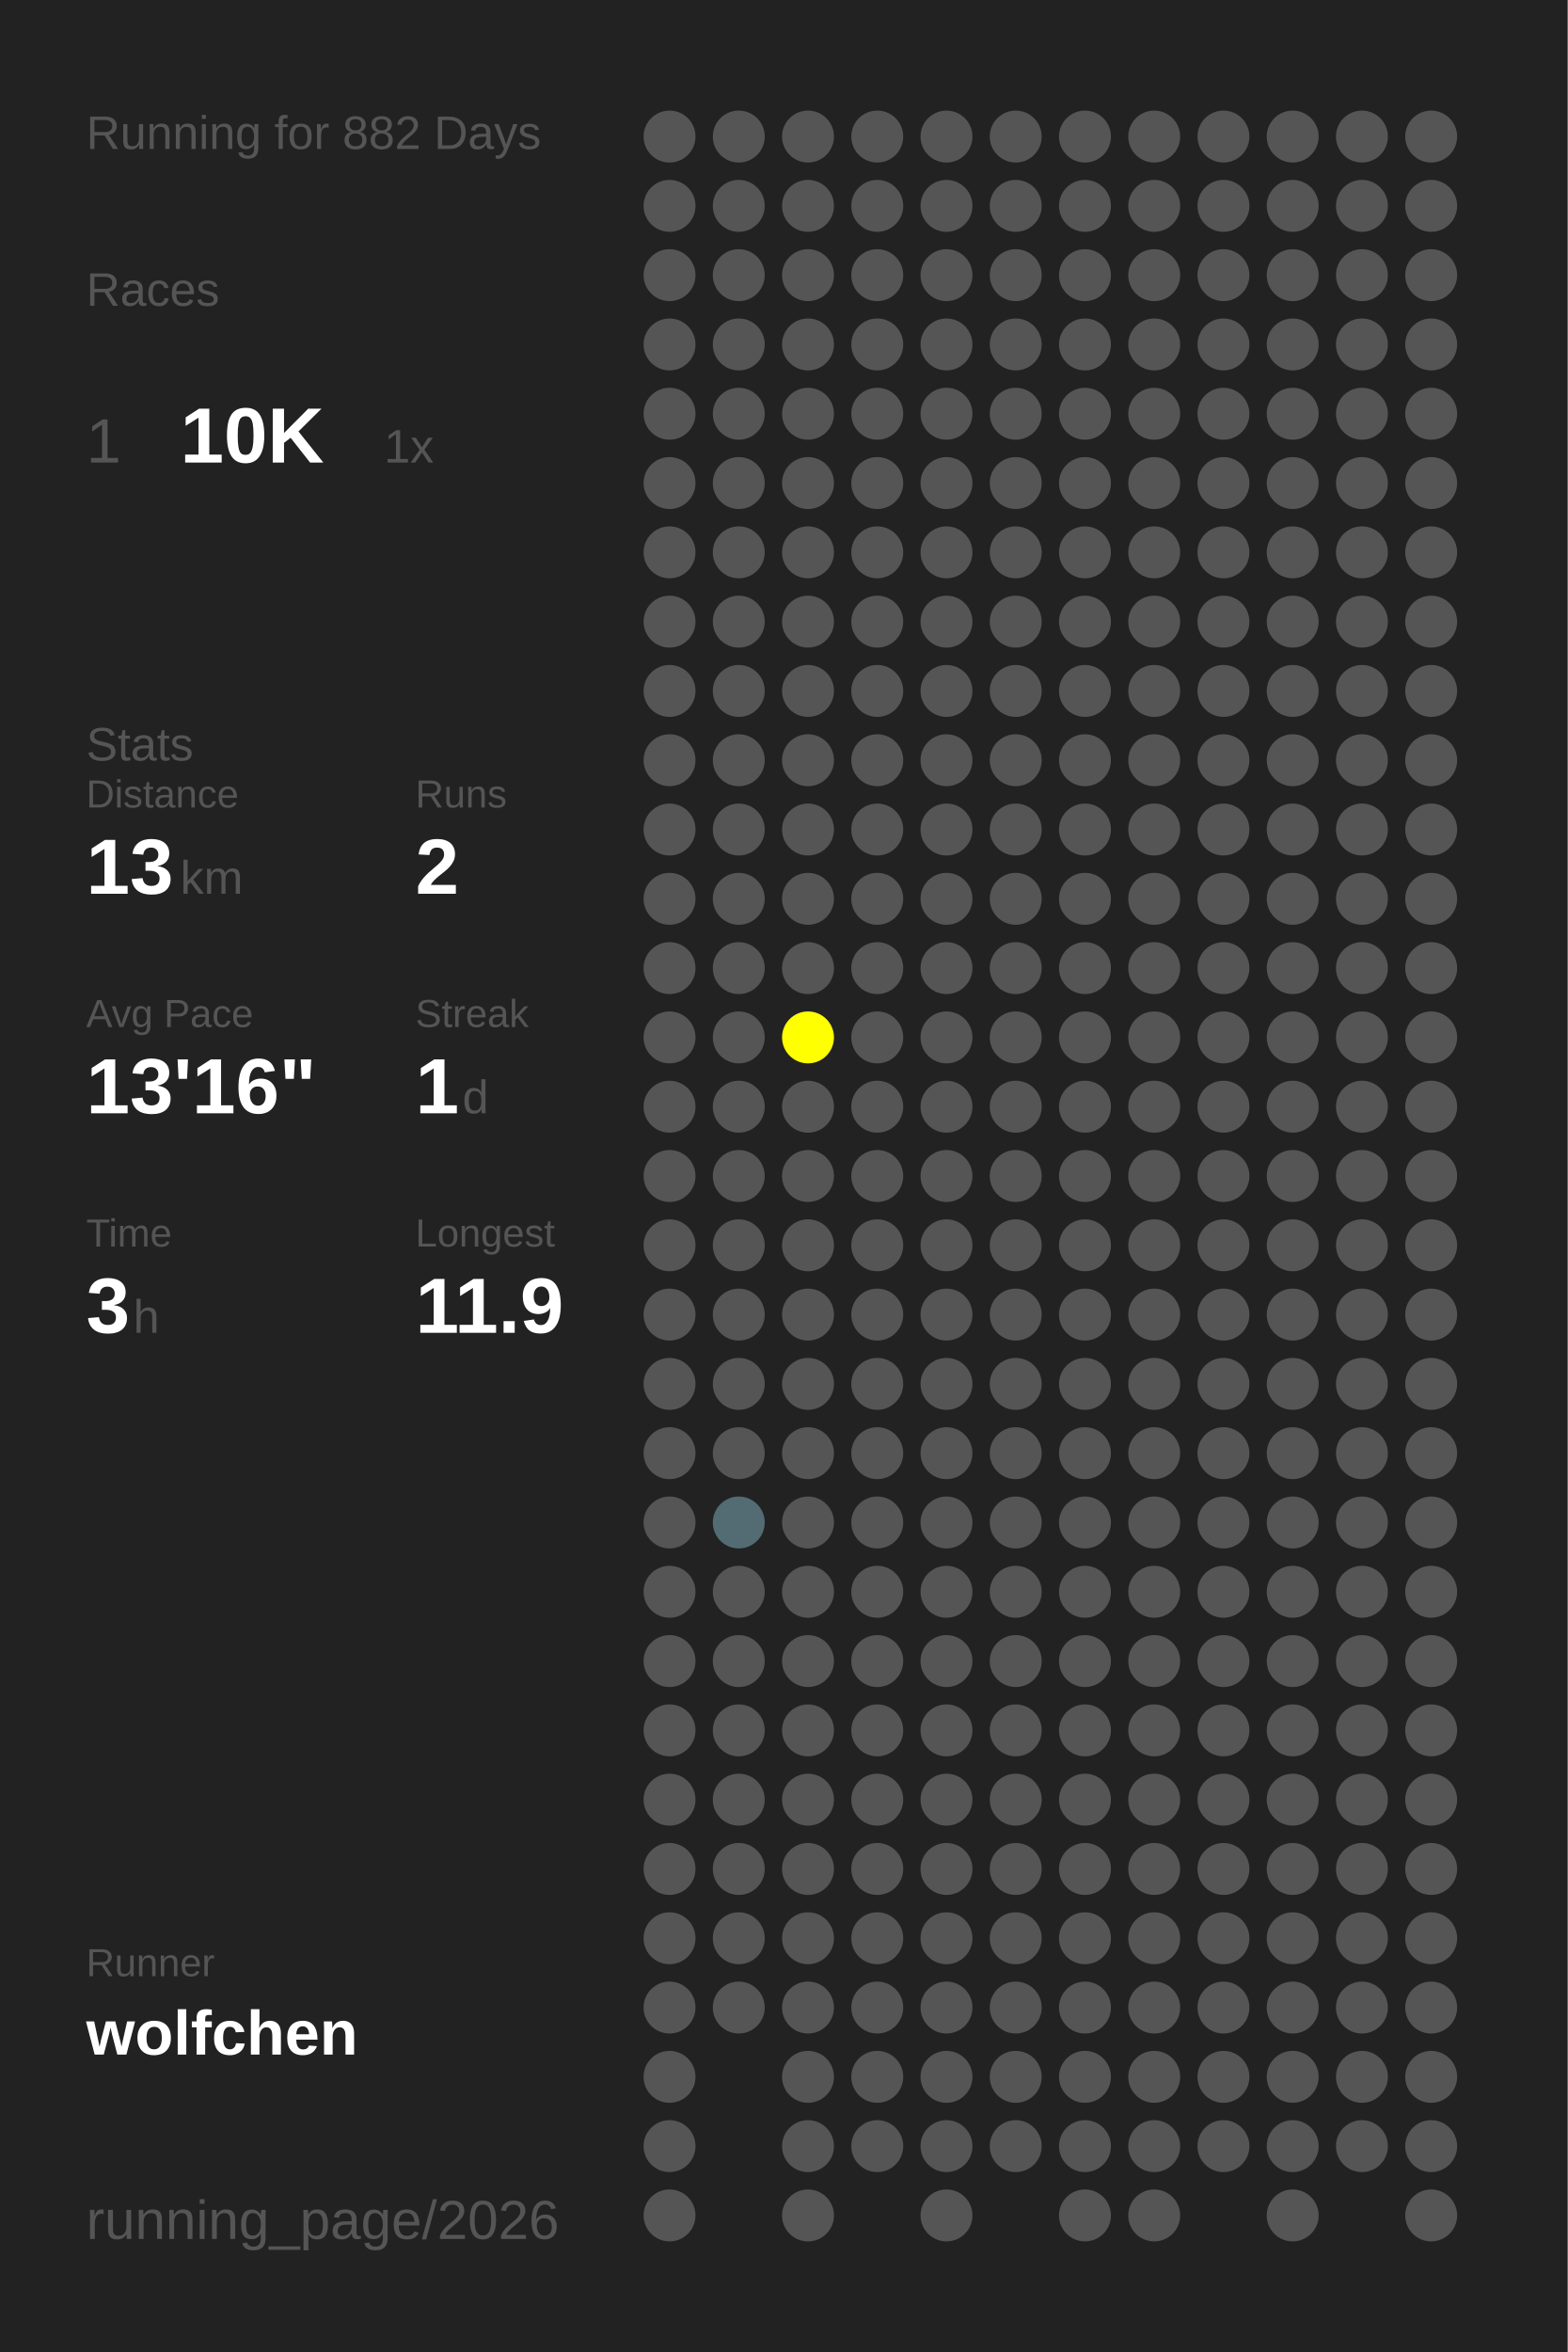
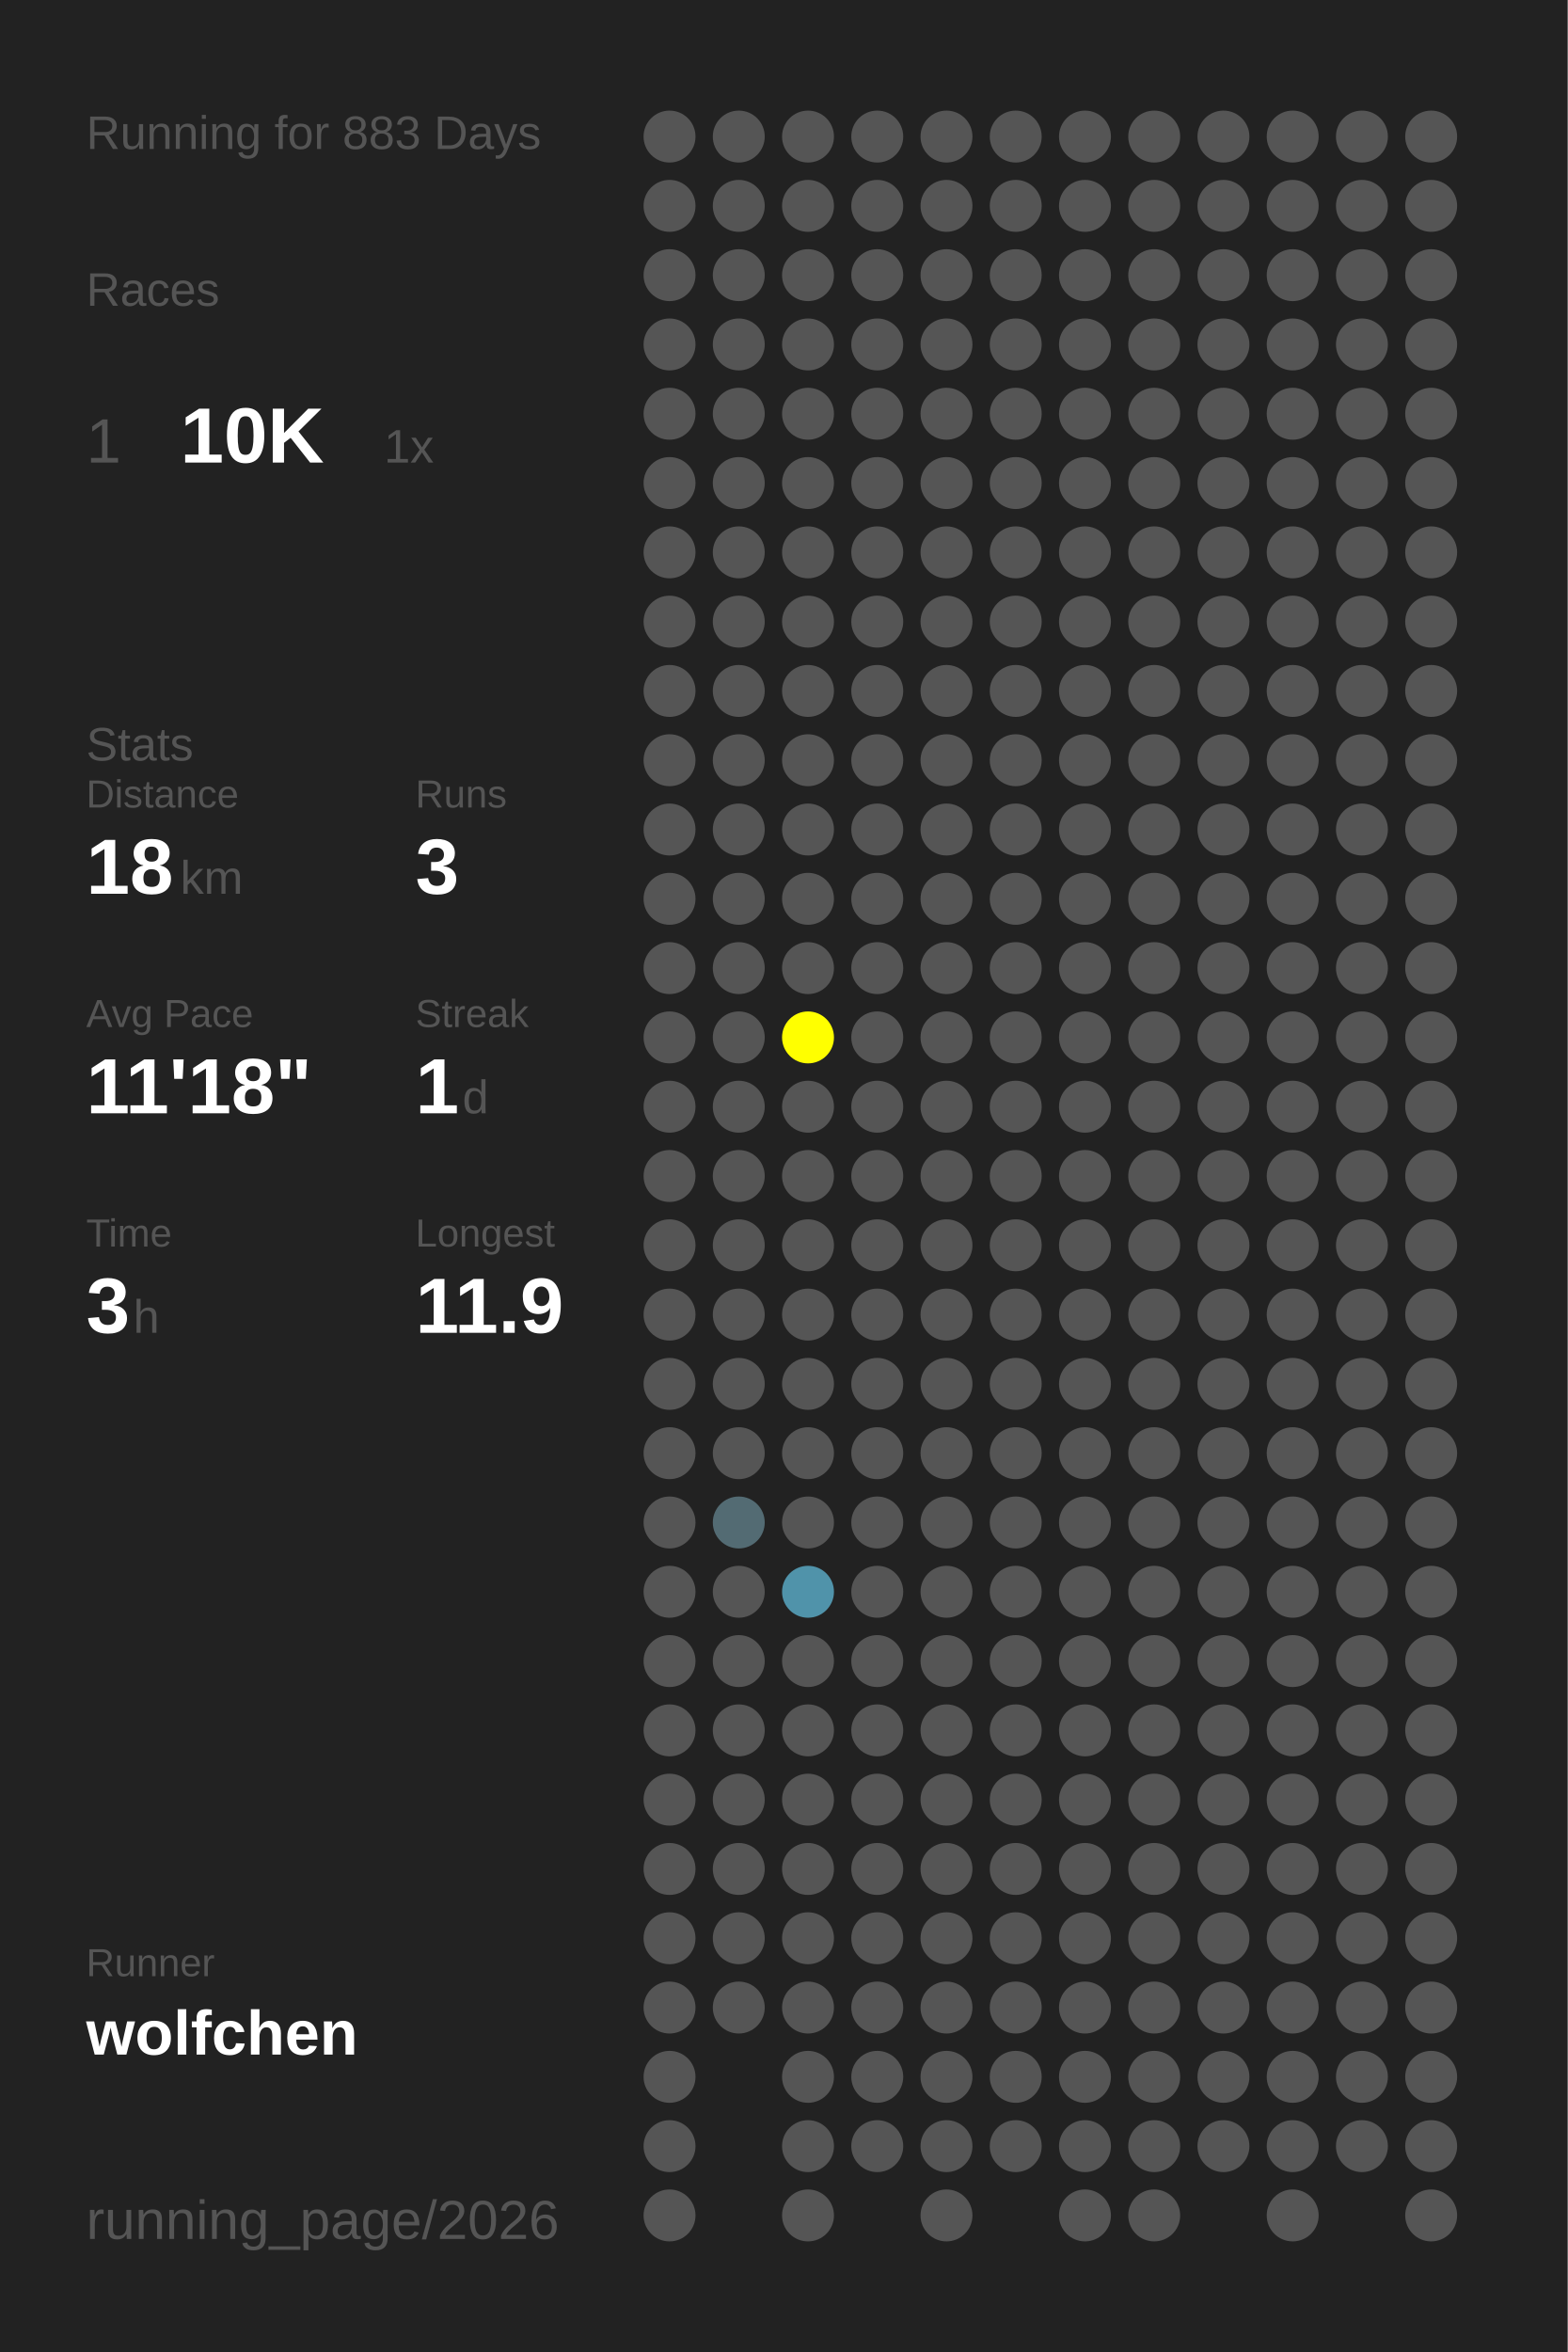
<svg xmlns="http://www.w3.org/2000/svg" baseProfile="full" height="300mm" version="1.1" viewBox="0,0,200,300" width="200mm">
  <defs />
  <rect fill="#222222" height="300" width="200" x="0" y="0" />
-   <text fill="#555555" style="font-size:6px; font-family:Arial;" x="11" y="19">Running for 882 Days</text>
+   <text fill="#555555" style="font-size:6px; font-family:Arial;" x="11" y="19">Running for 883 Days</text>
  <text fill="#555555" style="font-size:6px; font-family:Arial;" x="11" y="39">Races</text>
  <text fill="#555555" style="font-size:8px; font-family:Arial;" x="11" y="59">1</text>
  <text fill="#FFFFFF" style="font-size:10px; font-family:Arial; font-weight:bold;" x="23" y="59">10K</text>
  <text fill="#555555" style="font-size:6px; font-family:Arial;" x="49" y="59">1x</text>
  <text fill="#555555" style="font-size:6px; font-family:Arial;" x="11" y="97">Stats</text>
  <text fill="#555555" style="font-size:5px; font-family:Arial;" x="11" y="103">Distance</text>
-   <text fill="#FFFFFF" style="font-size:10px; font-family:Arial; font-weight:bold;" x="11" y="114">13</text>
+   <text fill="#FFFFFF" style="font-size:10px; font-family:Arial; font-weight:bold;" x="11" y="114">18</text>
  <text fill="#555555" style="font-size:6px; font-family:Arial;" x="23" y="114">km</text>
  <text fill="#555555" style="font-size:5px; font-family:Arial;" x="53" y="103">Runs</text>
-   <text fill="#FFFFFF" style="font-size:10px; font-family:Arial; font-weight:bold;" x="53" y="114">2</text>
+   <text fill="#FFFFFF" style="font-size:10px; font-family:Arial; font-weight:bold;" x="53" y="114">3</text>
  <text fill="#555555" style="font-size:5px; font-family:Arial;" x="11" y="131">Avg Pace</text>
-   <text fill="#FFFFFF" style="font-size:10px; font-family:Arial; font-weight:bold;" x="11" y="142">13'16"</text>
+   <text fill="#FFFFFF" style="font-size:10px; font-family:Arial; font-weight:bold;" x="11" y="142">11'18"</text>
  <text fill="#555555" style="font-size:5px; font-family:Arial;" x="53" y="131">Streak</text>
  <text fill="#FFFFFF" style="font-size:10px; font-family:Arial; font-weight:bold;" x="53" y="142">1</text>
  <text fill="#555555" style="font-size:6px; font-family:Arial;" x="59" y="142">d</text>
  <text fill="#555555" style="font-size:5px; font-family:Arial;" x="11" y="159">Time</text>
  <text fill="#FFFFFF" style="font-size:10px; font-family:Arial; font-weight:bold;" x="11" y="170">3</text>
  <text fill="#555555" style="font-size:6px; font-family:Arial;" x="17" y="170">h</text>
  <text fill="#555555" style="font-size:5px; font-family:Arial;" x="53" y="159">Longest</text>
  <text fill="#FFFFFF" style="font-size:10px; font-family:Arial; font-weight:bold;" x="53" y="170">11.9</text>
  <text fill="#555555" style="font-size:5px; font-family:Arial;" x="11" y="252.065">Runner</text>
  <text fill="#FFFFFF" style="font-size:8px; font-family:Arial; font-weight:bold;" x="11" y="262.065">wolfchen</text>
  <text fill="#555555" style="font-size:7px; font-family:Arial;" x="11" y="285.581">running_page/2026</text>
  <circle cx="85.417" cy="17.419" fill="#555555" r="3.312" />
  <circle cx="85.417" cy="26.258" fill="#555555" r="3.312" />
  <circle cx="85.417" cy="35.097" fill="#555555" r="3.312" />
  <circle cx="85.417" cy="43.935" fill="#555555" r="3.312" />
  <circle cx="85.417" cy="52.774" fill="#555555" r="3.312" />
  <circle cx="85.417" cy="61.613" fill="#555555" r="3.312" />
  <circle cx="85.417" cy="70.452" fill="#555555" r="3.312" />
  <circle cx="85.417" cy="79.29" fill="#555555" r="3.312" />
  <circle cx="85.417" cy="88.129" fill="#555555" r="3.312" />
  <circle cx="85.417" cy="96.968" fill="#555555" r="3.312" />
  <circle cx="85.417" cy="105.806" fill="#555555" r="3.312" />
  <circle cx="85.417" cy="114.645" fill="#555555" r="3.312" />
  <circle cx="85.417" cy="123.484" fill="#555555" r="3.312" />
  <circle cx="85.417" cy="132.323" fill="#555555" r="3.312" />
  <circle cx="85.417" cy="141.161" fill="#555555" r="3.312" />
  <circle cx="85.417" cy="150" fill="#555555" r="3.312" />
  <circle cx="85.417" cy="158.839" fill="#555555" r="3.312" />
  <circle cx="85.417" cy="167.677" fill="#555555" r="3.312" />
  <circle cx="85.417" cy="176.516" fill="#555555" r="3.312" />
  <circle cx="85.417" cy="185.355" fill="#555555" r="3.312" />
  <circle cx="85.417" cy="194.194" fill="#555555" r="3.312" />
  <circle cx="85.417" cy="203.032" fill="#555555" r="3.312" />
  <circle cx="85.417" cy="211.871" fill="#555555" r="3.312" />
  <circle cx="85.417" cy="220.71" fill="#555555" r="3.312" />
  <circle cx="85.417" cy="229.548" fill="#555555" r="3.312" />
  <circle cx="85.417" cy="238.387" fill="#555555" r="3.312" />
  <circle cx="85.417" cy="247.226" fill="#555555" r="3.312" />
  <circle cx="85.417" cy="256.065" fill="#555555" r="3.312" />
  <circle cx="85.417" cy="264.903" fill="#555555" r="3.312" />
  <circle cx="85.417" cy="273.742" fill="#555555" r="3.312" />
  <circle cx="85.417" cy="282.581" fill="#555555" r="3.312" />
  <circle cx="94.25" cy="17.419" fill="#555555" r="3.312" />
  <circle cx="94.25" cy="26.258" fill="#555555" r="3.312" />
  <circle cx="94.25" cy="35.097" fill="#555555" r="3.312" />
  <circle cx="94.25" cy="43.935" fill="#555555" r="3.312" />
  <circle cx="94.25" cy="52.774" fill="#555555" r="3.312" />
  <circle cx="94.25" cy="61.613" fill="#555555" r="3.312" />
  <circle cx="94.25" cy="70.452" fill="#555555" r="3.312" />
  <circle cx="94.25" cy="79.29" fill="#555555" r="3.312" />
  <circle cx="94.25" cy="88.129" fill="#555555" r="3.312" />
  <circle cx="94.25" cy="96.968" fill="#555555" r="3.312" />
  <circle cx="94.25" cy="105.806" fill="#555555" r="3.312" />
  <circle cx="94.25" cy="114.645" fill="#555555" r="3.312" />
  <circle cx="94.25" cy="123.484" fill="#555555" r="3.312" />
  <circle cx="94.25" cy="132.323" fill="#555555" r="3.312" />
  <circle cx="94.25" cy="141.161" fill="#555555" r="3.312" />
  <circle cx="94.25" cy="150" fill="#555555" r="3.312" />
  <circle cx="94.25" cy="158.839" fill="#555555" r="3.312" />
  <circle cx="94.25" cy="167.677" fill="#555555" r="3.312" />
  <circle cx="94.25" cy="176.516" fill="#555555" r="3.312" />
  <circle cx="94.25" cy="185.355" fill="#555555" r="3.312" />
  <circle cx="94.25" cy="194.194" fill="#536b73" r="3.312" />
  <circle cx="94.25" cy="203.032" fill="#555555" r="3.312" />
  <circle cx="94.25" cy="211.871" fill="#555555" r="3.312" />
  <circle cx="94.25" cy="220.71" fill="#555555" r="3.312" />
  <circle cx="94.25" cy="229.548" fill="#555555" r="3.312" />
  <circle cx="94.25" cy="238.387" fill="#555555" r="3.312" />
  <circle cx="94.25" cy="247.226" fill="#555555" r="3.312" />
  <circle cx="94.25" cy="256.065" fill="#555555" r="3.312" />
  <circle cx="103.083" cy="17.419" fill="#555555" r="3.312" />
  <circle cx="103.083" cy="26.258" fill="#555555" r="3.312" />
  <circle cx="103.083" cy="35.097" fill="#555555" r="3.312" />
  <circle cx="103.083" cy="43.935" fill="#555555" r="3.312" />
  <circle cx="103.083" cy="52.774" fill="#555555" r="3.312" />
  <circle cx="103.083" cy="61.613" fill="#555555" r="3.312" />
  <circle cx="103.083" cy="70.452" fill="#555555" r="3.312" />
  <circle cx="103.083" cy="79.29" fill="#555555" r="3.312" />
  <circle cx="103.083" cy="88.129" fill="#555555" r="3.312" />
  <circle cx="103.083" cy="96.968" fill="#555555" r="3.312" />
  <circle cx="103.083" cy="105.806" fill="#555555" r="3.312" />
  <circle cx="103.083" cy="114.645" fill="#555555" r="3.312" />
  <circle cx="103.083" cy="123.484" fill="#555555" r="3.312" />
  <circle cx="103.083" cy="132.323" fill="#FFFF00" r="3.312" />
  <circle cx="103.083" cy="141.161" fill="#555555" r="3.312" />
  <circle cx="103.083" cy="150" fill="#555555" r="3.312" />
  <circle cx="103.083" cy="158.839" fill="#555555" r="3.312" />
  <circle cx="103.083" cy="167.677" fill="#555555" r="3.312" />
  <circle cx="103.083" cy="176.516" fill="#555555" r="3.312" />
  <circle cx="103.083" cy="185.355" fill="#555555" r="3.312" />
  <circle cx="103.083" cy="194.194" fill="#555555" r="3.312" />
-   <circle cx="103.083" cy="203.032" fill="#555555" r="3.312" />
+   <circle cx="103.083" cy="203.032" fill="#5093aa" r="3.312" />
  <circle cx="103.083" cy="211.871" fill="#555555" r="3.312" />
  <circle cx="103.083" cy="220.71" fill="#555555" r="3.312" />
  <circle cx="103.083" cy="229.548" fill="#555555" r="3.312" />
  <circle cx="103.083" cy="238.387" fill="#555555" r="3.312" />
  <circle cx="103.083" cy="247.226" fill="#555555" r="3.312" />
  <circle cx="103.083" cy="256.065" fill="#555555" r="3.312" />
  <circle cx="103.083" cy="264.903" fill="#555555" r="3.312" />
  <circle cx="103.083" cy="273.742" fill="#555555" r="3.312" />
  <circle cx="103.083" cy="282.581" fill="#555555" r="3.312" />
  <circle cx="111.917" cy="17.419" fill="#555555" r="3.312" />
  <circle cx="111.917" cy="26.258" fill="#555555" r="3.312" />
  <circle cx="111.917" cy="35.097" fill="#555555" r="3.312" />
  <circle cx="111.917" cy="43.935" fill="#555555" r="3.312" />
  <circle cx="111.917" cy="52.774" fill="#555555" r="3.312" />
  <circle cx="111.917" cy="61.613" fill="#555555" r="3.312" />
  <circle cx="111.917" cy="70.452" fill="#555555" r="3.312" />
  <circle cx="111.917" cy="79.29" fill="#555555" r="3.312" />
  <circle cx="111.917" cy="88.129" fill="#555555" r="3.312" />
  <circle cx="111.917" cy="96.968" fill="#555555" r="3.312" />
  <circle cx="111.917" cy="105.806" fill="#555555" r="3.312" />
  <circle cx="111.917" cy="114.645" fill="#555555" r="3.312" />
  <circle cx="111.917" cy="123.484" fill="#555555" r="3.312" />
  <circle cx="111.917" cy="132.323" fill="#555555" r="3.312" />
  <circle cx="111.917" cy="141.161" fill="#555555" r="3.312" />
  <circle cx="111.917" cy="150" fill="#555555" r="3.312" />
  <circle cx="111.917" cy="158.839" fill="#555555" r="3.312" />
  <circle cx="111.917" cy="167.677" fill="#555555" r="3.312" />
  <circle cx="111.917" cy="176.516" fill="#555555" r="3.312" />
  <circle cx="111.917" cy="185.355" fill="#555555" r="3.312" />
  <circle cx="111.917" cy="194.194" fill="#555555" r="3.312" />
  <circle cx="111.917" cy="203.032" fill="#555555" r="3.312" />
  <circle cx="111.917" cy="211.871" fill="#555555" r="3.312" />
  <circle cx="111.917" cy="220.71" fill="#555555" r="3.312" />
  <circle cx="111.917" cy="229.548" fill="#555555" r="3.312" />
  <circle cx="111.917" cy="238.387" fill="#555555" r="3.312" />
  <circle cx="111.917" cy="247.226" fill="#555555" r="3.312" />
  <circle cx="111.917" cy="256.065" fill="#555555" r="3.312" />
  <circle cx="111.917" cy="264.903" fill="#555555" r="3.312" />
  <circle cx="111.917" cy="273.742" fill="#555555" r="3.312" />
  <circle cx="120.75" cy="17.419" fill="#555555" r="3.312" />
  <circle cx="120.75" cy="26.258" fill="#555555" r="3.312" />
  <circle cx="120.75" cy="35.097" fill="#555555" r="3.312" />
  <circle cx="120.75" cy="43.935" fill="#555555" r="3.312" />
  <circle cx="120.75" cy="52.774" fill="#555555" r="3.312" />
  <circle cx="120.75" cy="61.613" fill="#555555" r="3.312" />
  <circle cx="120.75" cy="70.452" fill="#555555" r="3.312" />
  <circle cx="120.75" cy="79.29" fill="#555555" r="3.312" />
  <circle cx="120.75" cy="88.129" fill="#555555" r="3.312" />
  <circle cx="120.75" cy="96.968" fill="#555555" r="3.312" />
  <circle cx="120.75" cy="105.806" fill="#555555" r="3.312" />
  <circle cx="120.75" cy="114.645" fill="#555555" r="3.312" />
  <circle cx="120.75" cy="123.484" fill="#555555" r="3.312" />
  <circle cx="120.75" cy="132.323" fill="#555555" r="3.312" />
  <circle cx="120.75" cy="141.161" fill="#555555" r="3.312" />
  <circle cx="120.75" cy="150" fill="#555555" r="3.312" />
  <circle cx="120.75" cy="158.839" fill="#555555" r="3.312" />
  <circle cx="120.75" cy="167.677" fill="#555555" r="3.312" />
  <circle cx="120.75" cy="176.516" fill="#555555" r="3.312" />
  <circle cx="120.75" cy="185.355" fill="#555555" r="3.312" />
  <circle cx="120.75" cy="194.194" fill="#555555" r="3.312" />
  <circle cx="120.75" cy="203.032" fill="#555555" r="3.312" />
  <circle cx="120.75" cy="211.871" fill="#555555" r="3.312" />
  <circle cx="120.75" cy="220.71" fill="#555555" r="3.312" />
  <circle cx="120.75" cy="229.548" fill="#555555" r="3.312" />
  <circle cx="120.75" cy="238.387" fill="#555555" r="3.312" />
  <circle cx="120.75" cy="247.226" fill="#555555" r="3.312" />
  <circle cx="120.75" cy="256.065" fill="#555555" r="3.312" />
  <circle cx="120.75" cy="264.903" fill="#555555" r="3.312" />
  <circle cx="120.75" cy="273.742" fill="#555555" r="3.312" />
  <circle cx="120.75" cy="282.581" fill="#555555" r="3.312" />
  <circle cx="129.583" cy="17.419" fill="#555555" r="3.312" />
  <circle cx="129.583" cy="26.258" fill="#555555" r="3.312" />
  <circle cx="129.583" cy="35.097" fill="#555555" r="3.312" />
  <circle cx="129.583" cy="43.935" fill="#555555" r="3.312" />
  <circle cx="129.583" cy="52.774" fill="#555555" r="3.312" />
  <circle cx="129.583" cy="61.613" fill="#555555" r="3.312" />
  <circle cx="129.583" cy="70.452" fill="#555555" r="3.312" />
  <circle cx="129.583" cy="79.29" fill="#555555" r="3.312" />
  <circle cx="129.583" cy="88.129" fill="#555555" r="3.312" />
  <circle cx="129.583" cy="96.968" fill="#555555" r="3.312" />
  <circle cx="129.583" cy="105.806" fill="#555555" r="3.312" />
  <circle cx="129.583" cy="114.645" fill="#555555" r="3.312" />
  <circle cx="129.583" cy="123.484" fill="#555555" r="3.312" />
  <circle cx="129.583" cy="132.323" fill="#555555" r="3.312" />
  <circle cx="129.583" cy="141.161" fill="#555555" r="3.312" />
  <circle cx="129.583" cy="150" fill="#555555" r="3.312" />
  <circle cx="129.583" cy="158.839" fill="#555555" r="3.312" />
  <circle cx="129.583" cy="167.677" fill="#555555" r="3.312" />
  <circle cx="129.583" cy="176.516" fill="#555555" r="3.312" />
  <circle cx="129.583" cy="185.355" fill="#555555" r="3.312" />
  <circle cx="129.583" cy="194.194" fill="#555555" r="3.312" />
  <circle cx="129.583" cy="203.032" fill="#555555" r="3.312" />
  <circle cx="129.583" cy="211.871" fill="#555555" r="3.312" />
  <circle cx="129.583" cy="220.71" fill="#555555" r="3.312" />
  <circle cx="129.583" cy="229.548" fill="#555555" r="3.312" />
  <circle cx="129.583" cy="238.387" fill="#555555" r="3.312" />
  <circle cx="129.583" cy="247.226" fill="#555555" r="3.312" />
  <circle cx="129.583" cy="256.065" fill="#555555" r="3.312" />
  <circle cx="129.583" cy="264.903" fill="#555555" r="3.312" />
  <circle cx="129.583" cy="273.742" fill="#555555" r="3.312" />
  <circle cx="138.417" cy="17.419" fill="#555555" r="3.312" />
  <circle cx="138.417" cy="26.258" fill="#555555" r="3.312" />
  <circle cx="138.417" cy="35.097" fill="#555555" r="3.312" />
  <circle cx="138.417" cy="43.935" fill="#555555" r="3.312" />
  <circle cx="138.417" cy="52.774" fill="#555555" r="3.312" />
  <circle cx="138.417" cy="61.613" fill="#555555" r="3.312" />
  <circle cx="138.417" cy="70.452" fill="#555555" r="3.312" />
  <circle cx="138.417" cy="79.29" fill="#555555" r="3.312" />
  <circle cx="138.417" cy="88.129" fill="#555555" r="3.312" />
  <circle cx="138.417" cy="96.968" fill="#555555" r="3.312" />
  <circle cx="138.417" cy="105.806" fill="#555555" r="3.312" />
  <circle cx="138.417" cy="114.645" fill="#555555" r="3.312" />
  <circle cx="138.417" cy="123.484" fill="#555555" r="3.312" />
  <circle cx="138.417" cy="132.323" fill="#555555" r="3.312" />
  <circle cx="138.417" cy="141.161" fill="#555555" r="3.312" />
  <circle cx="138.417" cy="150" fill="#555555" r="3.312" />
  <circle cx="138.417" cy="158.839" fill="#555555" r="3.312" />
  <circle cx="138.417" cy="167.677" fill="#555555" r="3.312" />
  <circle cx="138.417" cy="176.516" fill="#555555" r="3.312" />
  <circle cx="138.417" cy="185.355" fill="#555555" r="3.312" />
  <circle cx="138.417" cy="194.194" fill="#555555" r="3.312" />
  <circle cx="138.417" cy="203.032" fill="#555555" r="3.312" />
  <circle cx="138.417" cy="211.871" fill="#555555" r="3.312" />
  <circle cx="138.417" cy="220.71" fill="#555555" r="3.312" />
  <circle cx="138.417" cy="229.548" fill="#555555" r="3.312" />
  <circle cx="138.417" cy="238.387" fill="#555555" r="3.312" />
  <circle cx="138.417" cy="247.226" fill="#555555" r="3.312" />
  <circle cx="138.417" cy="256.065" fill="#555555" r="3.312" />
  <circle cx="138.417" cy="264.903" fill="#555555" r="3.312" />
  <circle cx="138.417" cy="273.742" fill="#555555" r="3.312" />
  <circle cx="138.417" cy="282.581" fill="#555555" r="3.312" />
  <circle cx="147.25" cy="17.419" fill="#555555" r="3.312" />
  <circle cx="147.25" cy="26.258" fill="#555555" r="3.312" />
  <circle cx="147.25" cy="35.097" fill="#555555" r="3.312" />
  <circle cx="147.25" cy="43.935" fill="#555555" r="3.312" />
  <circle cx="147.25" cy="52.774" fill="#555555" r="3.312" />
  <circle cx="147.25" cy="61.613" fill="#555555" r="3.312" />
  <circle cx="147.25" cy="70.452" fill="#555555" r="3.312" />
  <circle cx="147.25" cy="79.29" fill="#555555" r="3.312" />
  <circle cx="147.25" cy="88.129" fill="#555555" r="3.312" />
  <circle cx="147.25" cy="96.968" fill="#555555" r="3.312" />
  <circle cx="147.25" cy="105.806" fill="#555555" r="3.312" />
  <circle cx="147.25" cy="114.645" fill="#555555" r="3.312" />
  <circle cx="147.25" cy="123.484" fill="#555555" r="3.312" />
  <circle cx="147.25" cy="132.323" fill="#555555" r="3.312" />
  <circle cx="147.25" cy="141.161" fill="#555555" r="3.312" />
  <circle cx="147.25" cy="150" fill="#555555" r="3.312" />
  <circle cx="147.25" cy="158.839" fill="#555555" r="3.312" />
  <circle cx="147.25" cy="167.677" fill="#555555" r="3.312" />
  <circle cx="147.25" cy="176.516" fill="#555555" r="3.312" />
  <circle cx="147.25" cy="185.355" fill="#555555" r="3.312" />
  <circle cx="147.25" cy="194.194" fill="#555555" r="3.312" />
  <circle cx="147.25" cy="203.032" fill="#555555" r="3.312" />
  <circle cx="147.25" cy="211.871" fill="#555555" r="3.312" />
  <circle cx="147.25" cy="220.71" fill="#555555" r="3.312" />
  <circle cx="147.25" cy="229.548" fill="#555555" r="3.312" />
  <circle cx="147.25" cy="238.387" fill="#555555" r="3.312" />
  <circle cx="147.25" cy="247.226" fill="#555555" r="3.312" />
  <circle cx="147.25" cy="256.065" fill="#555555" r="3.312" />
  <circle cx="147.25" cy="264.903" fill="#555555" r="3.312" />
  <circle cx="147.25" cy="273.742" fill="#555555" r="3.312" />
  <circle cx="147.25" cy="282.581" fill="#555555" r="3.312" />
  <circle cx="156.083" cy="17.419" fill="#555555" r="3.312" />
  <circle cx="156.083" cy="26.258" fill="#555555" r="3.312" />
  <circle cx="156.083" cy="35.097" fill="#555555" r="3.312" />
  <circle cx="156.083" cy="43.935" fill="#555555" r="3.312" />
  <circle cx="156.083" cy="52.774" fill="#555555" r="3.312" />
  <circle cx="156.083" cy="61.613" fill="#555555" r="3.312" />
  <circle cx="156.083" cy="70.452" fill="#555555" r="3.312" />
  <circle cx="156.083" cy="79.29" fill="#555555" r="3.312" />
  <circle cx="156.083" cy="88.129" fill="#555555" r="3.312" />
  <circle cx="156.083" cy="96.968" fill="#555555" r="3.312" />
  <circle cx="156.083" cy="105.806" fill="#555555" r="3.312" />
  <circle cx="156.083" cy="114.645" fill="#555555" r="3.312" />
  <circle cx="156.083" cy="123.484" fill="#555555" r="3.312" />
  <circle cx="156.083" cy="132.323" fill="#555555" r="3.312" />
  <circle cx="156.083" cy="141.161" fill="#555555" r="3.312" />
  <circle cx="156.083" cy="150" fill="#555555" r="3.312" />
  <circle cx="156.083" cy="158.839" fill="#555555" r="3.312" />
  <circle cx="156.083" cy="167.677" fill="#555555" r="3.312" />
  <circle cx="156.083" cy="176.516" fill="#555555" r="3.312" />
  <circle cx="156.083" cy="185.355" fill="#555555" r="3.312" />
  <circle cx="156.083" cy="194.194" fill="#555555" r="3.312" />
  <circle cx="156.083" cy="203.032" fill="#555555" r="3.312" />
  <circle cx="156.083" cy="211.871" fill="#555555" r="3.312" />
  <circle cx="156.083" cy="220.71" fill="#555555" r="3.312" />
  <circle cx="156.083" cy="229.548" fill="#555555" r="3.312" />
  <circle cx="156.083" cy="238.387" fill="#555555" r="3.312" />
  <circle cx="156.083" cy="247.226" fill="#555555" r="3.312" />
  <circle cx="156.083" cy="256.065" fill="#555555" r="3.312" />
  <circle cx="156.083" cy="264.903" fill="#555555" r="3.312" />
  <circle cx="156.083" cy="273.742" fill="#555555" r="3.312" />
  <circle cx="164.917" cy="17.419" fill="#555555" r="3.312" />
  <circle cx="164.917" cy="26.258" fill="#555555" r="3.312" />
  <circle cx="164.917" cy="35.097" fill="#555555" r="3.312" />
  <circle cx="164.917" cy="43.935" fill="#555555" r="3.312" />
  <circle cx="164.917" cy="52.774" fill="#555555" r="3.312" />
  <circle cx="164.917" cy="61.613" fill="#555555" r="3.312" />
  <circle cx="164.917" cy="70.452" fill="#555555" r="3.312" />
  <circle cx="164.917" cy="79.29" fill="#555555" r="3.312" />
  <circle cx="164.917" cy="88.129" fill="#555555" r="3.312" />
  <circle cx="164.917" cy="96.968" fill="#555555" r="3.312" />
  <circle cx="164.917" cy="105.806" fill="#555555" r="3.312" />
  <circle cx="164.917" cy="114.645" fill="#555555" r="3.312" />
  <circle cx="164.917" cy="123.484" fill="#555555" r="3.312" />
  <circle cx="164.917" cy="132.323" fill="#555555" r="3.312" />
  <circle cx="164.917" cy="141.161" fill="#555555" r="3.312" />
  <circle cx="164.917" cy="150" fill="#555555" r="3.312" />
  <circle cx="164.917" cy="158.839" fill="#555555" r="3.312" />
  <circle cx="164.917" cy="167.677" fill="#555555" r="3.312" />
  <circle cx="164.917" cy="176.516" fill="#555555" r="3.312" />
  <circle cx="164.917" cy="185.355" fill="#555555" r="3.312" />
  <circle cx="164.917" cy="194.194" fill="#555555" r="3.312" />
  <circle cx="164.917" cy="203.032" fill="#555555" r="3.312" />
  <circle cx="164.917" cy="211.871" fill="#555555" r="3.312" />
  <circle cx="164.917" cy="220.71" fill="#555555" r="3.312" />
  <circle cx="164.917" cy="229.548" fill="#555555" r="3.312" />
  <circle cx="164.917" cy="238.387" fill="#555555" r="3.312" />
  <circle cx="164.917" cy="247.226" fill="#555555" r="3.312" />
  <circle cx="164.917" cy="256.065" fill="#555555" r="3.312" />
  <circle cx="164.917" cy="264.903" fill="#555555" r="3.312" />
  <circle cx="164.917" cy="273.742" fill="#555555" r="3.312" />
  <circle cx="164.917" cy="282.581" fill="#555555" r="3.312" />
  <circle cx="173.75" cy="17.419" fill="#555555" r="3.312" />
  <circle cx="173.75" cy="26.258" fill="#555555" r="3.312" />
  <circle cx="173.75" cy="35.097" fill="#555555" r="3.312" />
  <circle cx="173.75" cy="43.935" fill="#555555" r="3.312" />
  <circle cx="173.75" cy="52.774" fill="#555555" r="3.312" />
  <circle cx="173.75" cy="61.613" fill="#555555" r="3.312" />
  <circle cx="173.75" cy="70.452" fill="#555555" r="3.312" />
  <circle cx="173.75" cy="79.29" fill="#555555" r="3.312" />
  <circle cx="173.75" cy="88.129" fill="#555555" r="3.312" />
  <circle cx="173.75" cy="96.968" fill="#555555" r="3.312" />
  <circle cx="173.75" cy="105.806" fill="#555555" r="3.312" />
  <circle cx="173.75" cy="114.645" fill="#555555" r="3.312" />
  <circle cx="173.75" cy="123.484" fill="#555555" r="3.312" />
  <circle cx="173.75" cy="132.323" fill="#555555" r="3.312" />
  <circle cx="173.75" cy="141.161" fill="#555555" r="3.312" />
  <circle cx="173.75" cy="150" fill="#555555" r="3.312" />
  <circle cx="173.75" cy="158.839" fill="#555555" r="3.312" />
  <circle cx="173.75" cy="167.677" fill="#555555" r="3.312" />
  <circle cx="173.75" cy="176.516" fill="#555555" r="3.312" />
  <circle cx="173.75" cy="185.355" fill="#555555" r="3.312" />
  <circle cx="173.75" cy="194.194" fill="#555555" r="3.312" />
  <circle cx="173.75" cy="203.032" fill="#555555" r="3.312" />
  <circle cx="173.75" cy="211.871" fill="#555555" r="3.312" />
  <circle cx="173.75" cy="220.71" fill="#555555" r="3.312" />
  <circle cx="173.75" cy="229.548" fill="#555555" r="3.312" />
  <circle cx="173.75" cy="238.387" fill="#555555" r="3.312" />
  <circle cx="173.75" cy="247.226" fill="#555555" r="3.312" />
  <circle cx="173.75" cy="256.065" fill="#555555" r="3.312" />
  <circle cx="173.75" cy="264.903" fill="#555555" r="3.312" />
  <circle cx="173.75" cy="273.742" fill="#555555" r="3.312" />
  <circle cx="182.583" cy="17.419" fill="#555555" r="3.312" />
  <circle cx="182.583" cy="26.258" fill="#555555" r="3.312" />
  <circle cx="182.583" cy="35.097" fill="#555555" r="3.312" />
  <circle cx="182.583" cy="43.935" fill="#555555" r="3.312" />
  <circle cx="182.583" cy="52.774" fill="#555555" r="3.312" />
  <circle cx="182.583" cy="61.613" fill="#555555" r="3.312" />
  <circle cx="182.583" cy="70.452" fill="#555555" r="3.312" />
  <circle cx="182.583" cy="79.29" fill="#555555" r="3.312" />
  <circle cx="182.583" cy="88.129" fill="#555555" r="3.312" />
  <circle cx="182.583" cy="96.968" fill="#555555" r="3.312" />
  <circle cx="182.583" cy="105.806" fill="#555555" r="3.312" />
  <circle cx="182.583" cy="114.645" fill="#555555" r="3.312" />
  <circle cx="182.583" cy="123.484" fill="#555555" r="3.312" />
  <circle cx="182.583" cy="132.323" fill="#555555" r="3.312" />
  <circle cx="182.583" cy="141.161" fill="#555555" r="3.312" />
  <circle cx="182.583" cy="150" fill="#555555" r="3.312" />
  <circle cx="182.583" cy="158.839" fill="#555555" r="3.312" />
  <circle cx="182.583" cy="167.677" fill="#555555" r="3.312" />
  <circle cx="182.583" cy="176.516" fill="#555555" r="3.312" />
  <circle cx="182.583" cy="185.355" fill="#555555" r="3.312" />
  <circle cx="182.583" cy="194.194" fill="#555555" r="3.312" />
  <circle cx="182.583" cy="203.032" fill="#555555" r="3.312" />
  <circle cx="182.583" cy="211.871" fill="#555555" r="3.312" />
  <circle cx="182.583" cy="220.71" fill="#555555" r="3.312" />
  <circle cx="182.583" cy="229.548" fill="#555555" r="3.312" />
  <circle cx="182.583" cy="238.387" fill="#555555" r="3.312" />
  <circle cx="182.583" cy="247.226" fill="#555555" r="3.312" />
  <circle cx="182.583" cy="256.065" fill="#555555" r="3.312" />
  <circle cx="182.583" cy="264.903" fill="#555555" r="3.312" />
  <circle cx="182.583" cy="273.742" fill="#555555" r="3.312" />
  <circle cx="182.583" cy="282.581" fill="#555555" r="3.312" />
</svg>
